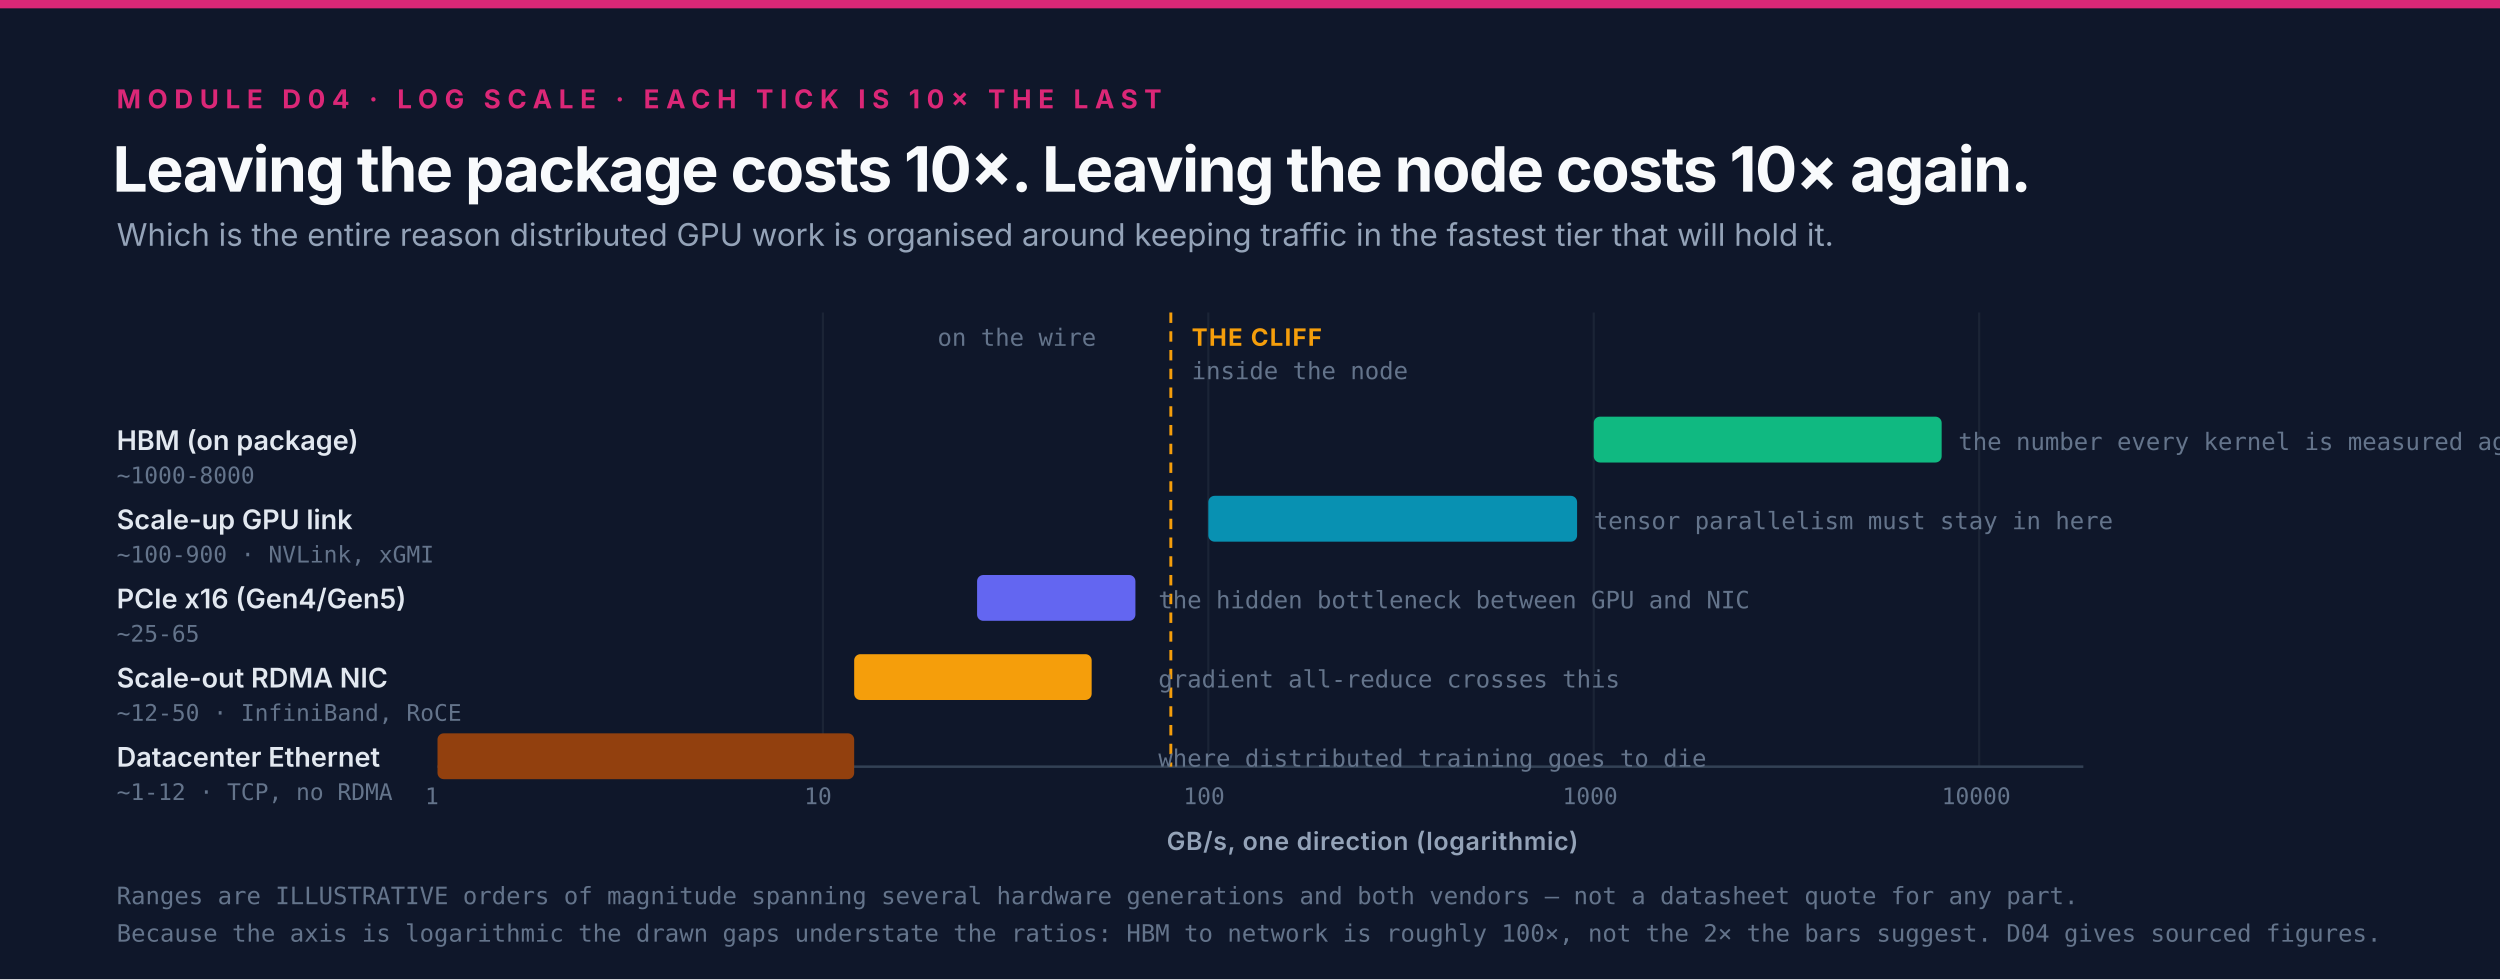
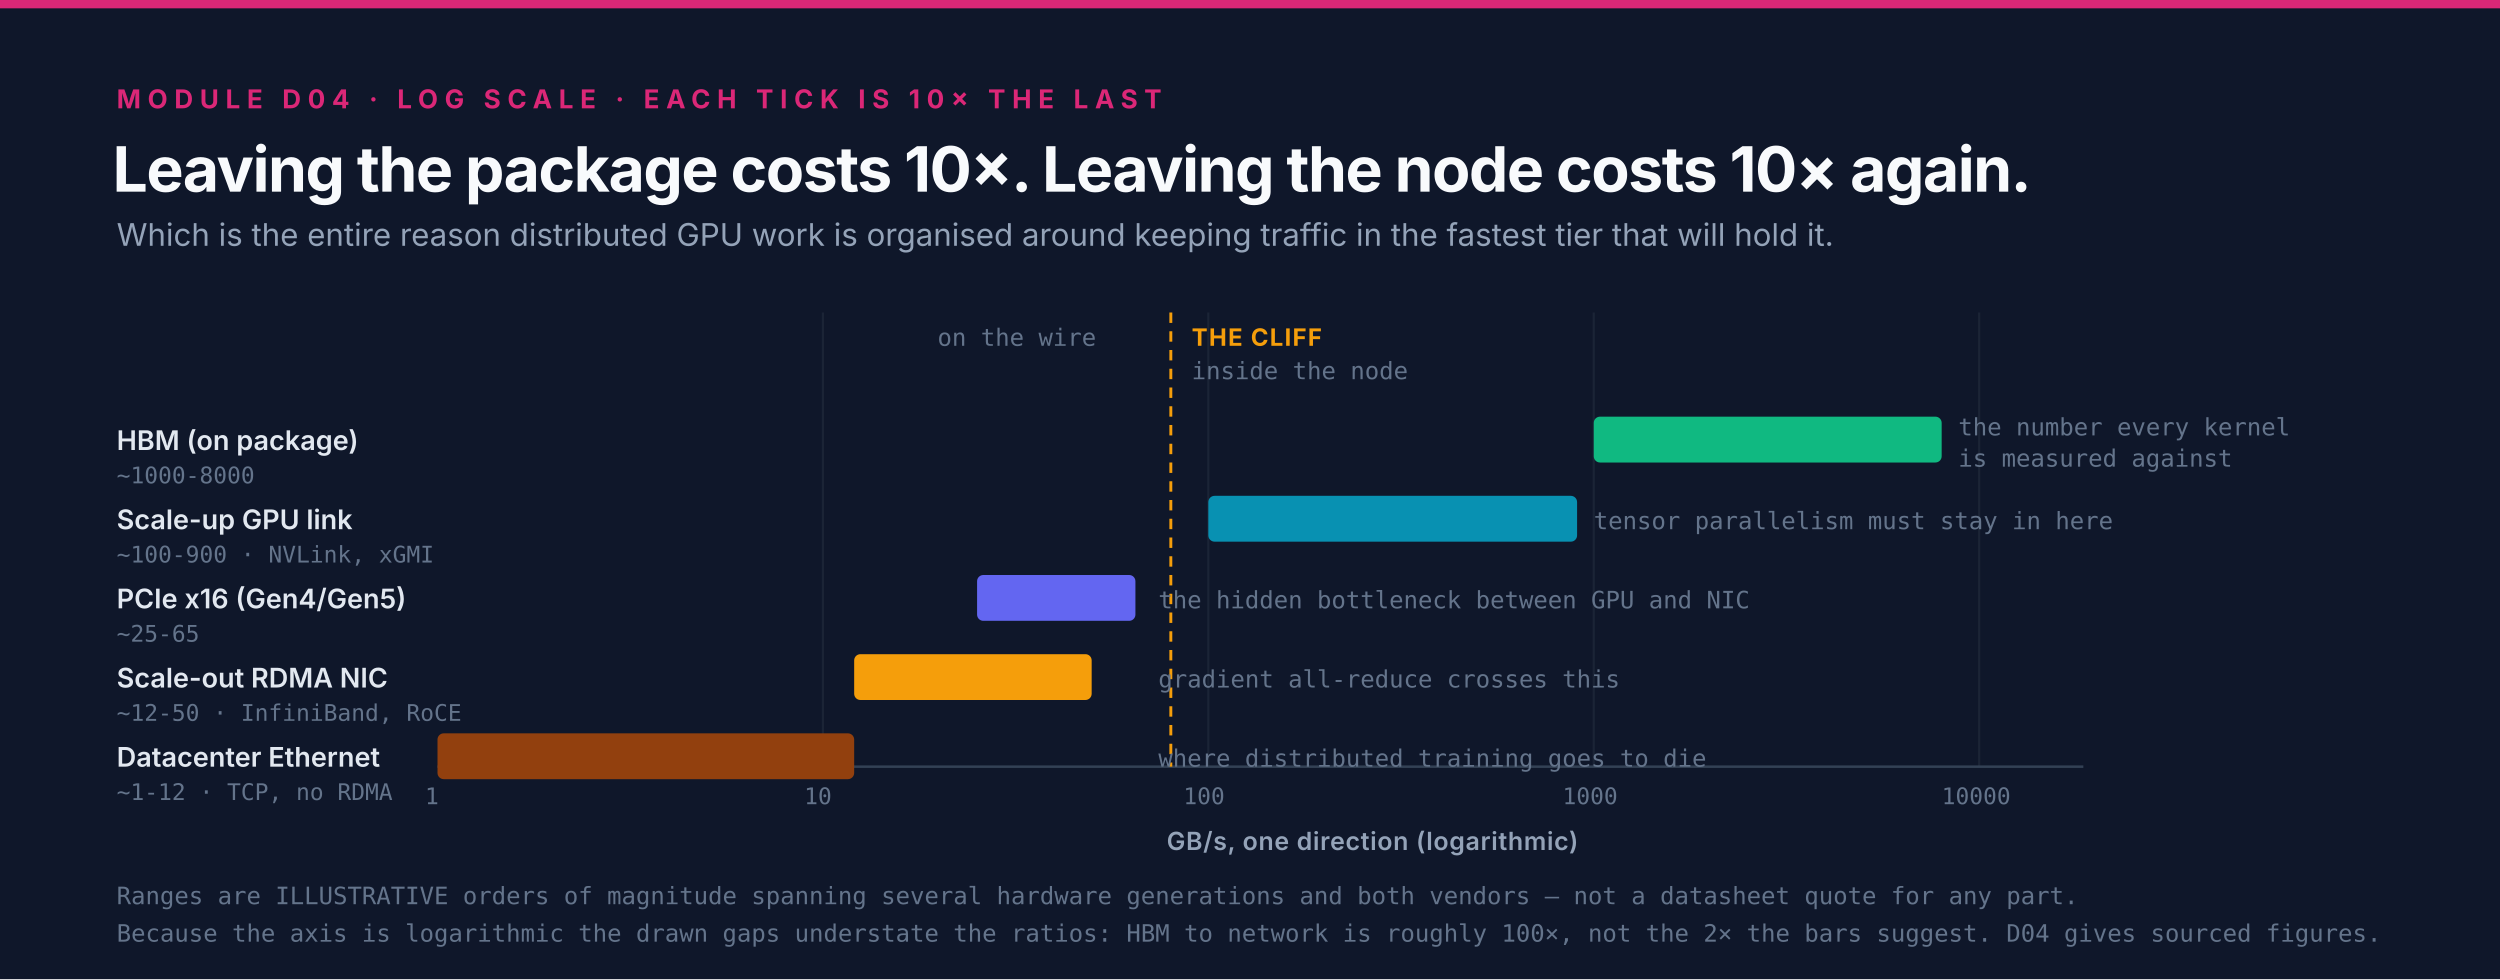
<svg xmlns="http://www.w3.org/2000/svg" viewBox="0 0 1200 470" width="1200" height="470" role="img" aria-labelledby="t d">
  <style>
  .ground  { fill: #0F172A; }
  .rule    { fill: #DB2777; }
  .eyebrow { fill: #DB2777; font: 700 12.5px Inter, "Segoe UI", system-ui, sans-serif; letter-spacing: 3.2px; }
  .head    { fill: #F8FAFC; font: 700 30px Inter, "Segoe UI", system-ui, sans-serif; letter-spacing: -.7px; }
  .sub     { fill: #94A3B8; font: 400 15px Inter, "Segoe UI", system-ui, sans-serif; }
  .axis    { stroke: #334155; stroke-width: 1.2; }
  .grid    { stroke: #1B2436; stroke-width: 1; }
  .tick    { fill: #64748B; font: 400 11px "JetBrains Mono", Consolas, ui-monospace, monospace; }
  .axlbl   { fill: #94A3B8; font: 600 12px Inter, "Segoe UI", system-ui, sans-serif; letter-spacing: .3px; }
  .tname   { fill: #E2E8F0; font: 600 13px Inter, "Segoe UI", system-ui, sans-serif; }
  .trange  { fill: #64748B; font: 400 11px "JetBrains Mono", Consolas, ui-monospace, monospace; }
  .zone    { font: 700 11.5px Inter, "Segoe UI", system-ui, sans-serif; letter-spacing: .6px; }
  .tiny    { fill: #64748B; font: 400 11.5px "JetBrains Mono", Consolas, ui-monospace, monospace; }
  .cliff   { stroke: #F59E0B; stroke-width: 1.4; stroke-dasharray: 5 4; }

  .bar     { rx: 3; }
  .onpkg   { fill: #10B981; }
  .scaleup { fill: #0891B2; }
  .pcie    { fill: #6366F1; }
  .net     { fill: #F59E0B; }
  .eth     { fill: #92400E; }

  .breathe { animation: b 3.4s ease-in-out infinite; }
  @keyframes b { 0%,100% { opacity: .55 } 50% { opacity: 1 } }
  @media (prefers-reduced-motion: reduce) { .breathe { animation: none; opacity: .9 } }
</style>
  <rect class="ground" width="1200" height="470" />
  <rect class="rule" width="1200" height="4" />
  <text class="eyebrow" x="56" y="52">MODULE D04 · LOG SCALE · EACH TICK IS 10× THE LAST</text>
  <text class="head" x="54" y="92">Leaving the package costs 10×. Leaving the node costs 10× again.</text>
  <text class="sub" x="56" y="118">Which is the entire reason distributed GPU work is organised around keeping traffic in the fastest tier that will hold it.</text>
  <g class="grid">
    <line x1="395" y1="150" x2="395" y2="368" />
    <line x1="580" y1="150" x2="580" y2="368" />
    <line x1="765" y1="150" x2="765" y2="368" />
    <line x1="950" y1="150" x2="950" y2="368" />
  </g>
  <g class="axis">
    <line x1="210" y1="368" x2="1000" y2="368" />
  </g>
  <g class="tick">
    <text x="204" y="386">1</text>
    <text x="386" y="386">10</text>
    <text x="568" y="386">100</text>
    <text x="750" y="386">1000</text>
    <text x="932" y="386">10000</text>
  </g>
  <text class="axlbl" x="560" y="408">GB/s, one direction (logarithmic)</text>
  <line class="cliff" x1="562" y1="150" x2="562" y2="368" />
  <text class="zone" x="572" y="166" fill="#F59E0B">THE CLIFF</text>
  <text class="tiny" x="572" y="182">inside the node</text>
  <text class="tiny" x="450" y="166">on the wire</text>
  <text class="tname" x="56" y="216">HBM (on package)</text>
  <text class="trange" x="56" y="232">~1000-8000</text>
  <rect class="bar onpkg breathe" x="765" y="200" width="167" height="22" />
-   <text class="tiny" x="940" y="216">the number every kernel is measured against</text>
+   <text class="tiny" x="940" y="209">the number every kernel</text>
+   <text class="tiny" x="940" y="224">is measured against</text>
  <text class="tname" x="56" y="254">Scale-up GPU link</text>
  <text class="trange" x="56" y="270">~100-900 · NVLink, xGMI</text>
  <rect class="bar scaleup" x="580" y="238" width="177" height="22" />
  <text class="tiny" x="765" y="254">tensor parallelism must stay in here</text>
  <text class="tname" x="56" y="292">PCIe x16 (Gen4/Gen5)</text>
  <text class="trange" x="56" y="308">~25-65</text>
  <rect class="bar pcie" x="469" y="276" width="76" height="22" />
  <text class="tiny" x="556" y="292">the hidden bottleneck between GPU and NIC</text>
  <text class="tname" x="56" y="330">Scale-out RDMA NIC</text>
  <text class="trange" x="56" y="346">~12-50 · InfiniBand, RoCE</text>
  <rect class="bar net" x="410" y="314" width="114" height="22" />
  <text class="tiny" x="556" y="330">gradient all-reduce crosses this</text>
  <text class="tname" x="56" y="368">Datacenter Ethernet</text>
  <text class="trange" x="56" y="384">~1-12 · TCP, no RDMA</text>
  <rect class="bar eth" x="210" y="352" width="200" height="22" />
  <text class="tiny" x="556" y="368">where distributed training goes to die</text>
  <text class="tiny" x="56" y="434">Ranges are ILLUSTRATIVE orders of magnitude spanning several hardware generations and both vendors — not a datasheet quote for any part.</text>
  <text class="tiny" x="56" y="452">Because the axis is logarithmic the drawn gaps understate the ratios: HBM to network is roughly 100×, not the 2× the bars suggest. D04 gives sourced figures.</text>
</svg>
